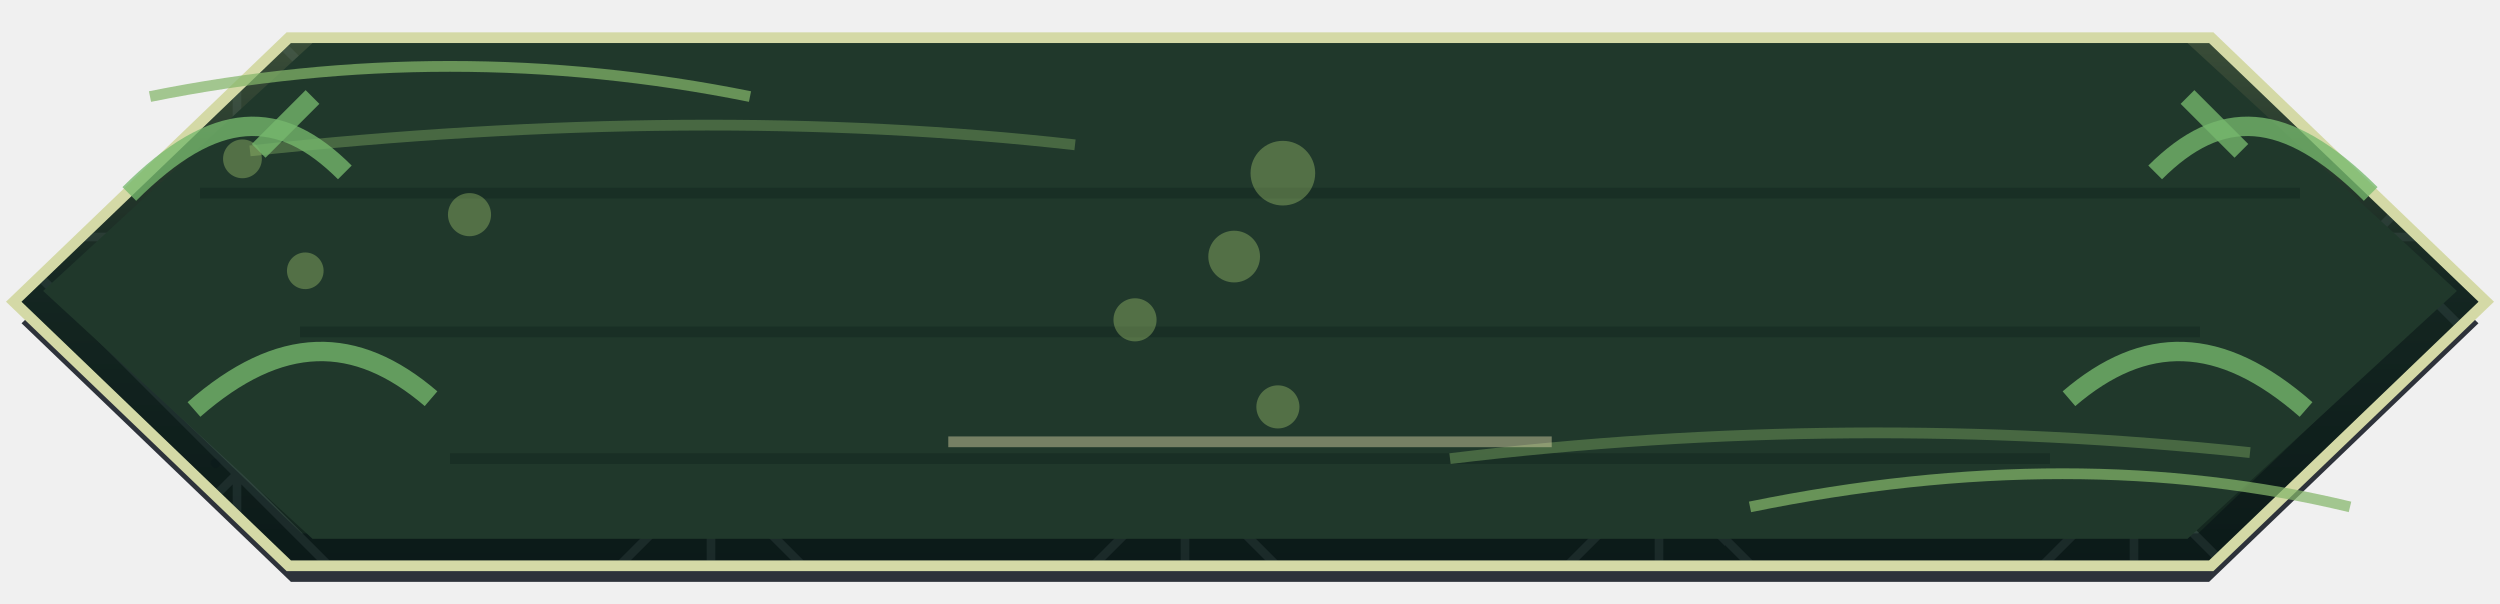
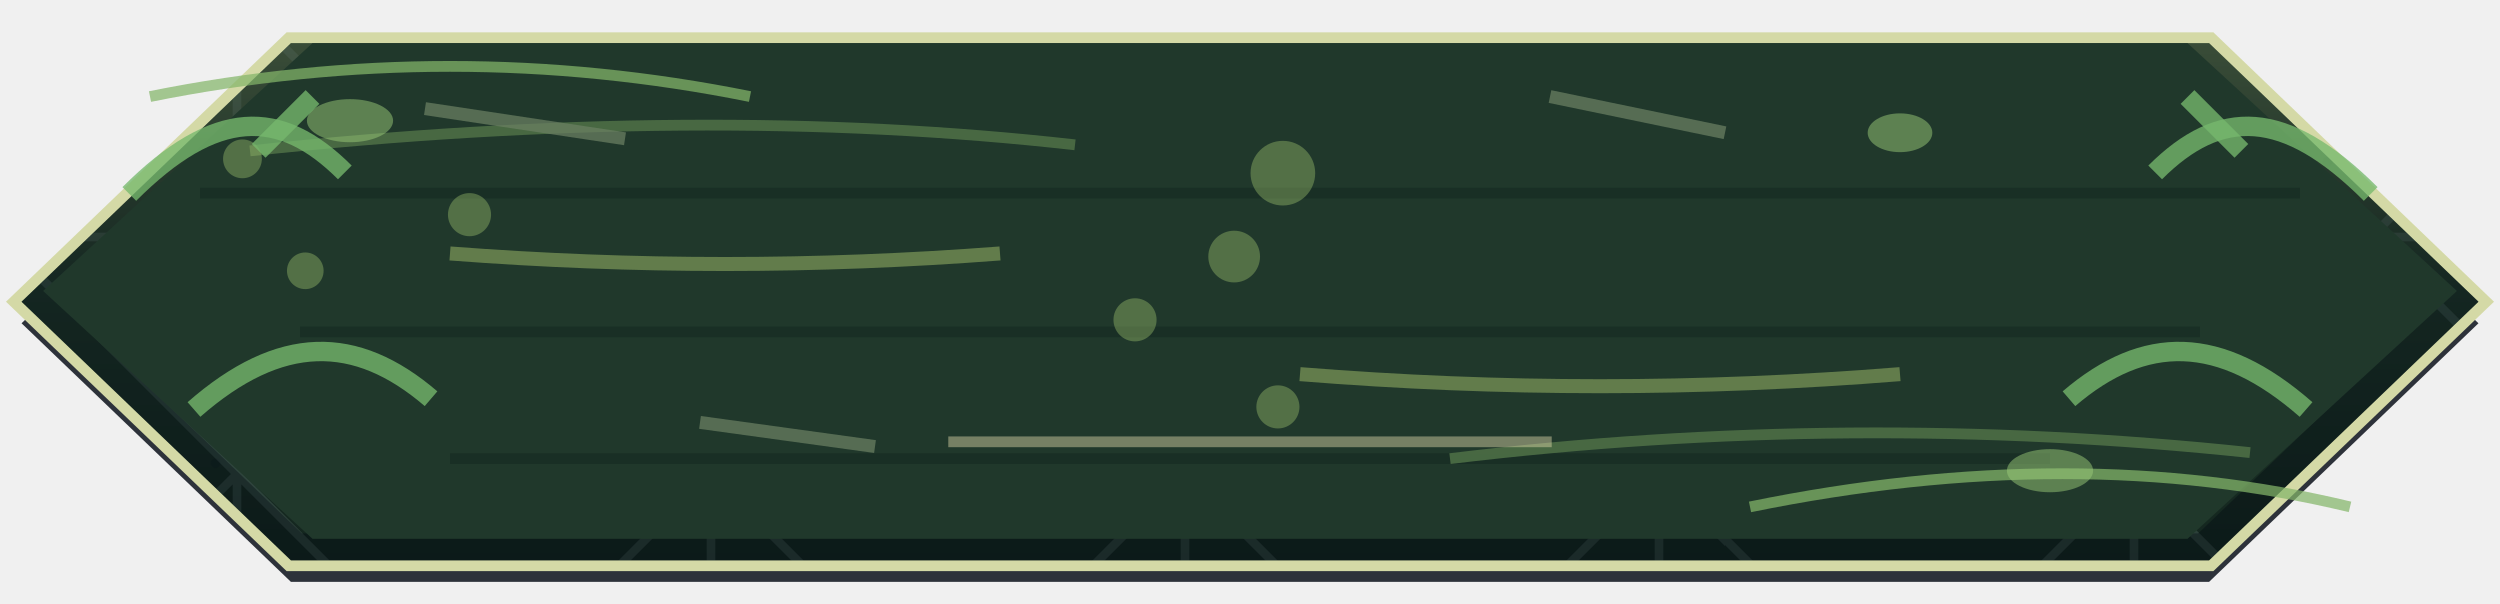
<svg xmlns="http://www.w3.org/2000/svg" width="464" height="112" viewBox="0 0 232 56" role="img" aria-label="M7 secondary-hex-button pressed" data-style="m11-enchanted-forest@0.1.0" data-geometry-shape="wide-hexagon" data-corner-radius="2" data-end-cap-depth="25">
  <defs>
    <linearGradient id="m11-secondary-hex-button-232x56-pressed-plate" x1="0" y1="0" x2="0" y2="1">
      <stop offset="0" stop-color="#5C7650" />
      <stop offset=".48" stop-color="#20382B" />
      <stop offset="1" stop-color="#13251E" />
    </linearGradient>
    <linearGradient id="m11-secondary-hex-button-232x56-pressed-primary" x1="0" y1="0" x2="0" y2="1">
      <stop offset="0" stop-color="#F1E8C8" />
      <stop offset=".45" stop-color="#66D9B2" />
      <stop offset="1" stop-color="#2A856F" />
    </linearGradient>
    <linearGradient id="m11-secondary-hex-button-232x56-pressed-energy" x1="0" y1="0" x2="1" y2="0">
      <stop offset="0" stop-color="#B8E0A5" stop-opacity="0" />
      <stop offset=".5" stop-color="#B8E0A5" stop-opacity=".86" />
      <stop offset="1" stop-color="#B8E0A5" stop-opacity="0" />
    </linearGradient>
    <pattern id="m11-secondary-hex-button-232x56-pressed-grain" width="28" height="28" patternUnits="userSpaceOnUse">
      <circle cx="5" cy="7" r=".6" fill="#FFFFFF" fill-opacity=".12" />
      <circle cx="20" cy="15" r=".45" fill="#061321" fill-opacity=".2" />
    </pattern>
    <pattern id="m11-secondary-hex-button-232x56-pressed-plate-pattern" width="44" height="44" patternUnits="userSpaceOnUse">
      <path d="M0 22H44M22 0V44M0 22L22 0 44 22 22 44Z" fill="none" stroke="#D8FBFF" stroke-opacity=".12" stroke-width=".8" />
    </pattern>
    <mask id="m11-secondary-hex-button-232x56-pressed-mask">
      <path d="M27 4H205L230 28L205 52H27L2 28Z" fill="white" />
    </mask>
  </defs>
  <g opacity="1">
    <g id="m11-secondary-hex-button-232x56-pressed-outer-shadow" data-layer="outer-shadow" transform="translate(0 2)">
      <path d="M27 4H205L230 28L205 52H27L2 28Z" fill="#020812" opacity=".82" />
    </g>
    <g id="m11-secondary-hex-button-232x56-pressed-connected-depth" data-layer="connected-depth" transform="translate(0 1)">
      <path d="M27 4H205L230 28L205 52H27L2 28Z" fill="#071522" opacity=".9" />
    </g>
    <g id="m11-secondary-hex-button-232x56-pressed-outer-frame" data-layer="outer-frame">
      <path d="M27 4H205L230 28L205 52H27L2 28Z" fill="#071421" stroke="#D4D9A6" stroke-width="2" stroke-linejoin="miter" />
    </g>
    <g id="m11-secondary-hex-button-232x56-pressed-inner-plate-fill" data-layer="inner-plate-fill">
      <path d="M27 4H205L230 28L205 52H27L2 28Z" fill="url(#m11-secondary-hex-button-232x56-pressed-plate)" />
    </g>
    <g id="m11-secondary-hex-button-232x56-pressed-surface-grain" data-layer="surface-grain" data-material-source="m8-ice-grain" mask="url(#m11-secondary-hex-button-232x56-pressed-mask)">
      <rect width="232" height="56" fill="url(#m11-secondary-hex-button-232x56-pressed-grain)" />
    </g>
    <g id="m11-secondary-hex-button-232x56-pressed-surface-pattern" data-layer="surface-pattern" data-material-source="m8-crystal-facet-pattern" mask="url(#m11-secondary-hex-button-232x56-pressed-mask)">
      <rect width="232" height="56" fill="url(#m11-secondary-hex-button-232x56-pressed-plate-pattern)" />
    </g>
    <g id="m11-secondary-hex-button-232x56-pressed-side-bevel-shade" data-layer="side-bevel-shade" mask="url(#m11-secondary-hex-button-232x56-pressed-mask)">
      <path d="M27 4H205L230 28L205 52H27L2 28Z" fill="none" stroke="#020812" stroke-opacity=".38" stroke-width="5" />
    </g>
    <g id="m11-secondary-hex-button-232x56-pressed-top-bevel-highlight" data-layer="top-bevel-highlight" mask="url(#m11-secondary-hex-button-232x56-pressed-mask)">
      <path d="M35 10H197" stroke="#FFFFFF" stroke-opacity=".55" stroke-width="3" stroke-linecap="square" />
    </g>
    <g id="m11-secondary-hex-button-232x56-pressed-cold-edge-accent" data-layer="cold-edge-accent" data-material-source="m8-cold-edge-accent" mask="url(#m11-secondary-hex-button-232x56-pressed-mask)">
      <rect x="25" y="8" width="182" height="8" fill="url(#m11-secondary-hex-button-232x56-pressed-energy)" />
    </g>
    <g id="m11-secondary-hex-button-232x56-pressed-ornament-decal" data-layer="ornament-decal" data-material-source="m7-ornament-marks" mask="url(#m11-secondary-hex-button-232x56-pressed-mask)">
      <path d="M33 43h16M183 43h16" stroke="#E6FCFF" stroke-opacity=".5" stroke-width="2" />
    </g>
    <g id="m11-secondary-hex-button-material-stack" data-layer="forest-material-stack" data-material-families="weathered-stone,dark-wood,moss-lichen">
      <path d="M29 4H203L228 27L203 50H29L4 27Z" fill="#20382B" />
      <path d="M18.56 17.92H213.44M27.84 30.8H204.16M41.76 42.56H190.24" stroke="#182E24" stroke-width="1" stroke-opacity=".82" />
      <path d="M23.2 14Q64.96 9.52 99.76 13.44M134.56 42.56Q171.68 38.08 208.8 42" fill="none" stroke="#4D6E45" stroke-width="1" stroke-opacity=".9" />
      <path d="M13.92 8.96Q41.76 3.36 69.6 8.96M162.4 47.04Q192.56 40.88 218.08 47.04" fill="none" stroke="#84B66A" stroke-width="1" stroke-opacity=".72" />
    </g>
+     <g id="m11-secondary-hex-button-material-detail" data-layer="forest-material-detail" data-material-channels="stone-chips,wood-grain,moss-mask">
+       <path d="M39.44 10.08l18.56 2.8M143.84 8.96l16.24 3.36M64.96 39.2l16.24 2.24" stroke="#6B8063" stroke-width="1.2" stroke-opacity=".72" />
+       <path d="M41.76 23.52q25.52 1.96 51.04 0M120.64 34.72q27.84 2.24 55.68 0" fill="none" stroke="#789356" stroke-width="1.3" stroke-opacity=".75" />
+       <g fill="#9BCB78" fill-opacity=".5">
+         <ellipse cx="32.48" cy="11.2" rx="4" ry="2" />
+         <ellipse cx="190.24" cy="43.68" rx="4" ry="2" />
+         <ellipse cx="176.32" cy="12.32" rx="3" ry="1.8" />
+       </g>
+     </g>
    <g id="m11-secondary-hex-button-moss-variation" data-layer="forest-variation" data-variation-seed="51731" data-variation-baseline="false" fill="#A6CC72" fill-opacity=".38">
      <circle cx="119.05" cy="16.07" r="3.0" />
      <circle cx="114.53" cy="23.81" r="2.4" />
      <circle cx="22.50" cy="14.74" r="1.8" />
      <circle cx="43.57" cy="19.92" r="2.0" />
      <circle cx="105.33" cy="29.68" r="2.0" />
      <circle cx="118.59" cy="37.76" r="2.0" />
      <circle cx="28.33" cy="25.13" r="1.7" />
    </g>
    <g id="m11-secondary-hex-button-leaf-vine-ornament" data-layer="forest-ornament" data-ornament="leaf-vine" data-ornament-count="4" fill="none" stroke="#76B86D" stroke-opacity=".78" stroke-width="1.8">
      <path d="M12 18c8-8 14-8 20-2M220 18c-8-8-14-8-20-2M18 38c8-7 15-7 22-1M214 38c-8-7-15-7-22-1" />
      <path d="M24 14l5-5M208 14l-5-5" />
    </g>
    <g id="m11-secondary-hex-button-parchment-typography" data-layer="forest-typography" data-typography-preset="m11-parchment-sage-action" data-semantic-text="required">
      <path d="M88 41h56" stroke="#EDE3B4" stroke-opacity=".42" />
    </g>
    <g id="m11-enchanted-forest-secondary-hex-button-content" data-layer="content" data-slot="editable-secondary-hex-button-content" data-safe-x="39" data-safe-y="10" data-safe-width="154" data-safe-height="38" />
  </g>
</svg>
